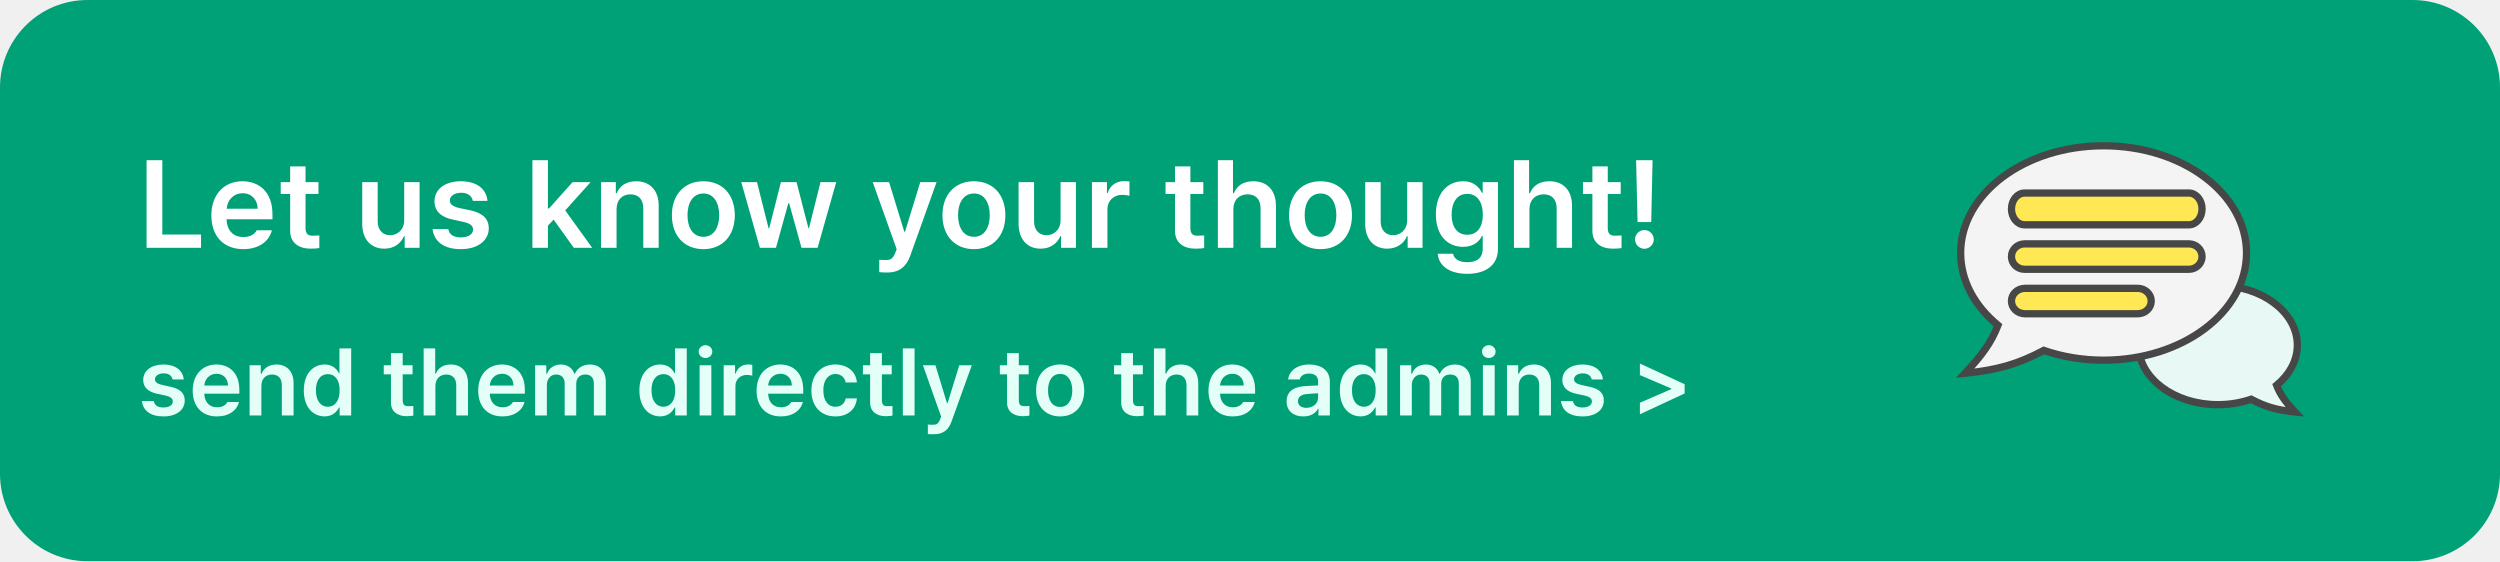
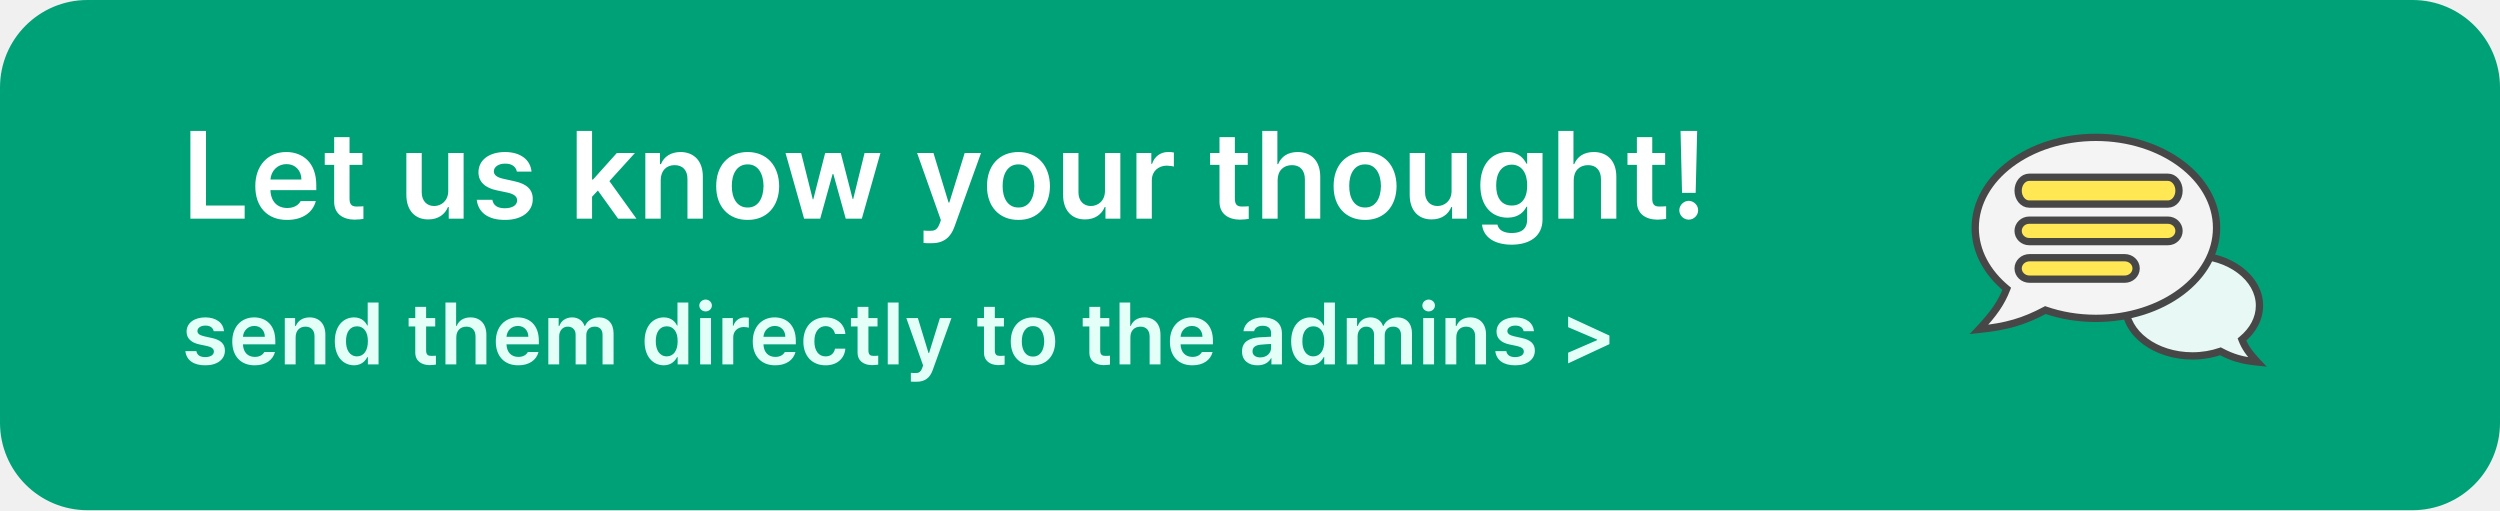
- <svg xmlns="http://www.w3.org/2000/svg" width="343" height="77" viewBox="0 0 343 77" fill="none">
-   <rect x="0.5" y="0.5" width="342" height="76" rx="11.5" fill="#00A176" stroke="#00A176" />
-   <path d="M20.112 34V21.98H22.27V32.174H27.583V34H20.112ZM33.381 34.183C30.658 34.183 28.998 32.373 28.998 29.551C28.998 26.762 30.692 24.869 33.265 24.869C35.473 24.869 37.382 26.247 37.382 29.418V30.082H31.09C31.115 31.618 32.02 32.523 33.398 32.523C34.327 32.523 34.958 32.124 35.224 31.593H37.299C36.917 33.153 35.473 34.183 33.381 34.183ZM31.107 28.638H35.356C35.34 27.409 34.526 26.513 33.298 26.513C32.02 26.513 31.173 27.484 31.107 28.638ZM43.694 24.985V26.612H41.918V31.294C41.918 32.157 42.35 32.34 42.881 32.34C43.13 32.34 43.545 32.323 43.811 32.307V34.033C43.562 34.083 43.147 34.116 42.615 34.116C41.022 34.116 39.793 33.336 39.81 31.643V26.612H38.515V24.985H39.81V22.827H41.918V24.985H43.694ZM55.456 30.215V24.985H57.565V34H55.523V32.406H55.423C55.008 33.402 54.062 34.116 52.717 34.116C50.941 34.116 49.712 32.888 49.696 30.73V24.985H51.821V30.398C51.821 31.543 52.501 32.273 53.531 32.273C54.46 32.273 55.456 31.593 55.456 30.215ZM64.873 27.559C64.741 26.878 64.176 26.446 63.28 26.446C62.367 26.446 61.703 26.895 61.719 27.509C61.703 27.974 62.084 28.322 62.998 28.538L64.525 28.854C66.235 29.235 67.048 30.016 67.065 31.311C67.048 33.004 65.571 34.183 63.213 34.183C60.922 34.183 59.561 33.153 59.345 31.427H61.503C61.636 32.19 62.234 32.572 63.213 32.572C64.226 32.572 64.907 32.157 64.907 31.493C64.907 30.979 64.492 30.646 63.595 30.447L62.151 30.132C60.474 29.8 59.611 28.92 59.611 27.625C59.611 25.965 61.038 24.869 63.246 24.869C65.405 24.869 66.733 25.915 66.882 27.559H64.873ZM73.049 34V21.98H75.174V28.605H75.324L78.561 24.985H81.035L77.548 28.87L81.251 34H78.727L75.955 30.132L75.174 30.962V34H73.049ZM84.591 28.721V34H82.466V24.985H84.492V26.513H84.608C85.023 25.5 85.936 24.869 87.281 24.869C89.157 24.869 90.385 26.098 90.369 28.256V34H88.26V28.588C88.26 27.376 87.613 26.662 86.501 26.662C85.372 26.662 84.591 27.409 84.591 28.721ZM96.499 34.183C93.876 34.183 92.182 32.323 92.182 29.534C92.182 26.729 93.876 24.869 96.499 24.869C99.138 24.869 100.815 26.729 100.815 29.534C100.815 32.323 99.138 34.183 96.499 34.183ZM96.515 32.489C97.96 32.489 98.674 31.178 98.674 29.518C98.674 27.874 97.96 26.546 96.515 26.546C95.038 26.546 94.324 27.874 94.324 29.518C94.324 31.178 95.038 32.489 96.515 32.489ZM104.256 34L101.699 24.985H103.857L105.451 31.327H105.534L107.144 24.985H109.286L110.913 31.294H110.996L112.573 24.985H114.731L112.175 34H109.967L108.273 27.891H108.157L106.464 34H104.256ZM121.728 37.387C121.313 37.387 120.898 37.37 120.633 37.337V35.644C120.898 35.66 121.247 35.677 121.529 35.677C122.044 35.677 122.476 35.627 122.841 34.664L123.023 34.183L119.736 24.985H121.978L124.069 31.792H124.169L126.261 24.985H128.502L124.883 35.096C124.368 36.54 123.422 37.387 121.728 37.387ZM133.619 34.183C130.996 34.183 129.303 32.323 129.303 29.534C129.303 26.729 130.996 24.869 133.619 24.869C136.259 24.869 137.936 26.729 137.936 29.534C137.936 32.323 136.259 34.183 133.619 34.183ZM133.636 32.489C135.08 32.489 135.794 31.178 135.794 29.518C135.794 27.874 135.08 26.546 133.636 26.546C132.158 26.546 131.444 27.874 131.444 29.518C131.444 31.178 132.158 32.489 133.636 32.489ZM145.51 30.215V24.985H147.618V34H145.576V32.406H145.477C145.062 33.402 144.115 34.116 142.771 34.116C140.994 34.116 139.766 32.888 139.749 30.73V24.985H141.874V30.398C141.874 31.543 142.555 32.273 143.584 32.273C144.514 32.273 145.51 31.593 145.51 30.215ZM149.814 34V24.985H151.872V26.48H151.972C152.287 25.45 153.167 24.852 154.196 24.852C154.429 24.852 154.761 24.869 154.96 24.902V26.861C154.778 26.795 154.329 26.729 153.981 26.729C152.802 26.729 151.939 27.542 151.939 28.688V34H149.814ZM165.095 24.985V26.612H163.319V31.294C163.319 32.157 163.75 32.34 164.282 32.34C164.531 32.34 164.946 32.323 165.211 32.307V34.033C164.962 34.083 164.547 34.116 164.016 34.116C162.422 34.116 161.194 33.336 161.21 31.643V26.612H159.915V24.985H161.21V22.827H163.319V24.985H165.095ZM169.216 28.721V34H167.091V21.98H169.166V26.513H169.283C169.698 25.5 170.561 24.869 171.956 24.869C173.831 24.869 175.06 26.081 175.06 28.256V34H172.952V28.588C172.952 27.359 172.288 26.662 171.175 26.662C170.03 26.662 169.216 27.409 169.216 28.721ZM181.173 34.183C178.55 34.183 176.857 32.323 176.857 29.534C176.857 26.729 178.55 24.869 181.173 24.869C183.813 24.869 185.49 26.729 185.49 29.534C185.49 32.323 183.813 34.183 181.173 34.183ZM181.19 32.489C182.634 32.489 183.348 31.178 183.348 29.518C183.348 27.874 182.634 26.546 181.19 26.546C179.712 26.546 178.999 27.874 178.999 29.518C178.999 31.178 179.712 32.489 181.19 32.489ZM193.064 30.215V24.985H195.172V34H193.13V32.406H193.031C192.616 33.402 191.67 34.116 190.325 34.116C188.548 34.116 187.32 32.888 187.303 30.73V24.985H189.428V30.398C189.428 31.543 190.109 32.273 191.138 32.273C192.068 32.273 193.064 31.593 193.064 30.215ZM201.302 37.569C198.912 37.569 197.401 36.507 197.252 34.813H199.36C199.509 35.594 200.257 35.976 201.336 35.976C202.597 35.976 203.427 35.428 203.427 34.1V32.373H203.328C202.996 33.037 202.282 33.867 200.721 33.867C198.646 33.867 197.003 32.356 197.003 29.418C197.003 26.446 198.646 24.869 200.738 24.869C202.332 24.869 202.996 25.815 203.328 26.463H203.427V24.985H205.519V34.149C205.519 36.457 203.743 37.569 201.302 37.569ZM201.302 32.207C202.664 32.207 203.444 31.178 203.444 29.451C203.444 27.741 202.68 26.596 201.302 26.596C199.891 26.596 199.161 27.808 199.161 29.451C199.161 31.111 199.908 32.207 201.302 32.207ZM209.84 28.721V34H207.715V21.98H209.79V26.513H209.906C210.321 25.5 211.184 24.869 212.579 24.869C214.455 24.869 215.683 26.081 215.683 28.256V34H213.575V28.588C213.575 27.359 212.911 26.662 211.799 26.662C210.653 26.662 209.84 27.409 209.84 28.721ZM222.361 24.985V26.612H220.585V31.294C220.585 32.157 221.016 32.34 221.548 32.34C221.797 32.34 222.212 32.323 222.477 32.307V34.033C222.228 34.083 221.813 34.116 221.282 34.116C219.688 34.116 218.46 33.336 218.476 31.643V26.612H217.181V24.985H218.476V22.827H220.585V24.985H222.361ZM226.731 21.98L226.549 30.464H224.673L224.474 21.98H226.731ZM225.619 34.133C224.905 34.133 224.324 33.552 224.324 32.838C224.324 32.141 224.905 31.56 225.619 31.56C226.3 31.56 226.897 32.141 226.897 32.838C226.897 33.552 226.3 34.133 225.619 34.133Z" fill="white" />
-   <path d="M23.68 52.06C23.576 51.553 23.147 51.215 22.458 51.228C21.769 51.215 21.262 51.566 21.262 52.034C21.262 52.398 21.548 52.658 22.25 52.814L23.42 53.074C24.72 53.347 25.357 53.958 25.344 54.946C25.357 56.233 24.213 57.143 22.432 57.13C20.664 57.143 19.624 56.35 19.468 55.024H21.106C21.21 55.622 21.665 55.908 22.406 55.908C23.199 55.908 23.706 55.596 23.706 55.076C23.706 54.686 23.394 54.426 22.718 54.27L21.6 54.036C20.313 53.776 19.65 53.113 19.65 52.138C19.65 50.851 20.755 50.019 22.432 50.006C24.083 50.019 25.097 50.825 25.214 52.06H23.68ZM29.769 57.13C27.702 57.143 26.428 55.752 26.441 53.594C26.428 51.462 27.728 50.019 29.691 50.006C31.381 50.019 32.837 51.072 32.837 53.49V54.01H28.027C28.066 55.193 28.742 55.882 29.795 55.882C30.51 55.882 30.978 55.57 31.199 55.154H32.785C32.486 56.35 31.381 57.143 29.769 57.13ZM28.027 52.892H31.277C31.277 51.969 30.653 51.28 29.717 51.28C28.742 51.28 28.092 52.008 28.027 52.892ZM35.858 52.97V57H34.246V50.11H35.78V51.28H35.884C36.196 50.5 36.898 50.019 37.938 50.006C39.355 50.019 40.291 50.955 40.278 52.606V57H38.666V52.866C38.679 51.93 38.172 51.384 37.314 51.384C36.469 51.384 35.858 51.956 35.858 52.97ZM44.542 57.13C42.904 57.117 41.682 55.83 41.682 53.568C41.682 51.267 42.943 50.019 44.542 50.006C45.751 50.019 46.258 50.747 46.518 51.228H46.57V47.796H48.182V57H46.596V55.908H46.518C46.245 56.415 45.712 57.117 44.542 57.13ZM43.346 53.542C43.333 54.855 43.905 55.791 44.984 55.804C46.011 55.791 46.609 54.894 46.596 53.542C46.609 52.216 46.024 51.345 44.984 51.332C43.892 51.345 43.333 52.268 43.346 53.542ZM56.603 50.11V51.358H55.251V54.92C55.251 55.596 55.576 55.726 55.979 55.726C56.174 55.739 56.486 55.713 56.707 55.7V57.026C56.499 57.065 56.187 57.091 55.771 57.104C54.562 57.091 53.626 56.493 53.639 55.206V51.358H52.651V50.11H53.639V48.446H55.251V50.11H56.603ZM59.737 52.97V57H58.125V47.796H59.711V51.28H59.789C60.114 50.5 60.777 50.019 61.843 50.006C63.273 50.019 64.209 50.942 64.209 52.606V57H62.597V52.866C62.597 51.93 62.09 51.384 61.245 51.384C60.361 51.384 59.737 51.956 59.737 52.97ZM68.94 57.13C66.873 57.143 65.599 55.752 65.612 53.594C65.599 51.462 66.899 50.019 68.862 50.006C70.552 50.019 72.008 51.072 72.008 53.49V54.01H67.198C67.237 55.193 67.913 55.882 68.966 55.882C69.681 55.882 70.149 55.57 70.37 55.154H71.956C71.657 56.35 70.552 57.143 68.94 57.13ZM67.198 52.892H70.448C70.448 51.969 69.824 51.28 68.888 51.28C67.913 51.28 67.263 52.008 67.198 52.892ZM73.417 57V50.11H74.951V51.28H75.055C75.328 50.487 76.03 50.019 76.953 50.006C77.876 50.019 78.539 50.5 78.799 51.28H78.877C79.189 50.513 79.943 50.019 80.957 50.006C82.218 50.019 83.102 50.838 83.115 52.372V57H81.477V52.632C81.49 51.761 80.97 51.371 80.307 51.384C79.514 51.371 79.046 51.917 79.059 52.684V57H77.473V52.554C77.473 51.839 76.992 51.371 76.303 51.384C75.601 51.371 75.029 51.956 75.029 52.814V57H73.417ZM90.584 57.13C88.946 57.117 87.724 55.83 87.724 53.568C87.724 51.267 88.985 50.019 90.584 50.006C91.793 50.019 92.3 50.747 92.56 51.228H92.612V47.796H94.224V57H92.638V55.908H92.56C92.287 56.415 91.754 57.117 90.584 57.13ZM89.388 53.542C89.375 54.855 89.947 55.791 91.026 55.804C92.053 55.791 92.651 54.894 92.638 53.542C92.651 52.216 92.066 51.345 91.026 51.332C89.934 51.345 89.375 52.268 89.388 53.542ZM95.985 57V50.11H97.597V57H95.985ZM95.855 48.238C95.855 47.757 96.284 47.367 96.791 47.354C97.311 47.367 97.727 47.757 97.727 48.238C97.727 48.732 97.311 49.122 96.791 49.122C96.284 49.122 95.855 48.732 95.855 48.238ZM99.289 57V50.11H100.849V51.254H100.927C101.174 50.461 101.837 50.006 102.617 50.006C102.812 50.006 103.072 50.019 103.215 50.058V51.54C103.072 51.488 102.734 51.449 102.461 51.436C101.564 51.449 100.901 52.06 100.901 52.944V57H99.289ZM107.133 57.13C105.066 57.143 103.792 55.752 103.805 53.594C103.792 51.462 105.092 50.019 107.055 50.006C108.745 50.019 110.201 51.072 110.201 53.49V54.01H105.391C105.43 55.193 106.106 55.882 107.159 55.882C107.874 55.882 108.342 55.57 108.563 55.154H110.149C109.85 56.35 108.745 57.143 107.133 57.13ZM105.391 52.892H108.641C108.641 51.969 108.017 51.28 107.081 51.28C106.106 51.28 105.456 52.008 105.391 52.892ZM114.626 57.13C112.559 57.143 111.311 55.661 111.324 53.594C111.311 51.475 112.598 50.019 114.6 50.006C116.29 50.019 117.46 50.994 117.564 52.476H116.03C115.9 51.826 115.419 51.319 114.626 51.306C113.625 51.319 112.949 52.164 112.962 53.542C112.949 54.972 113.612 55.817 114.626 55.804C115.341 55.817 115.874 55.401 116.03 54.66H117.564C117.447 56.103 116.342 57.143 114.626 57.13ZM122.345 50.11V51.358H120.993V54.92C120.993 55.596 121.318 55.726 121.721 55.726C121.916 55.739 122.228 55.713 122.449 55.7V57.026C122.241 57.065 121.929 57.091 121.513 57.104C120.304 57.091 119.368 56.493 119.381 55.206V51.358H118.393V50.11H119.381V48.446H120.993V50.11H122.345ZM125.479 47.796V57H123.867V47.796H125.479ZM128.133 59.574C127.821 59.587 127.509 59.574 127.301 59.548V58.248C127.496 58.274 127.782 58.274 127.977 58.274C128.38 58.274 128.718 58.248 128.991 57.52L129.121 57.156L126.625 50.11H128.341L129.927 55.31H130.005L131.617 50.11H133.333L130.551 57.832C130.161 58.937 129.433 59.587 128.133 59.574ZM141.133 50.11V51.358H139.781V54.92C139.781 55.596 140.106 55.726 140.509 55.726C140.704 55.739 141.016 55.713 141.237 55.7V57.026C141.029 57.065 140.717 57.091 140.301 57.104C139.092 57.091 138.156 56.493 138.169 55.206V51.358H137.181V50.11H138.169V48.446H139.781V50.11H141.133ZM145.456 57.13C143.428 57.143 142.141 55.713 142.154 53.594C142.141 51.436 143.428 50.019 145.456 50.006C147.458 50.019 148.745 51.436 148.758 53.594C148.745 55.713 147.458 57.143 145.456 57.13ZM143.792 53.568C143.779 54.842 144.338 55.843 145.456 55.83C146.561 55.843 147.107 54.842 147.12 53.568C147.107 52.307 146.561 51.293 145.456 51.306C144.338 51.293 143.779 52.307 143.792 53.568ZM156.796 50.11V51.358H155.444V54.92C155.444 55.596 155.769 55.726 156.172 55.726C156.367 55.739 156.679 55.713 156.9 55.7V57.026C156.692 57.065 156.38 57.091 155.964 57.104C154.755 57.091 153.819 56.493 153.832 55.206V51.358H152.844V50.11H153.832V48.446H155.444V50.11H156.796ZM159.93 52.97V57H158.318V47.796H159.904V51.28H159.982C160.307 50.5 160.97 50.019 162.036 50.006C163.466 50.019 164.402 50.942 164.402 52.606V57H162.79V52.866C162.79 51.93 162.283 51.384 161.438 51.384C160.554 51.384 159.93 51.956 159.93 52.97ZM169.132 57.13C167.065 57.143 165.791 55.752 165.804 53.594C165.791 51.462 167.091 50.019 169.054 50.006C170.744 50.019 172.2 51.072 172.2 53.49V54.01H167.39C167.429 55.193 168.105 55.882 169.158 55.882C169.873 55.882 170.341 55.57 170.562 55.154H172.148C171.849 56.35 170.744 57.143 169.132 57.13ZM167.39 52.892H170.64C170.64 51.969 170.016 51.28 169.08 51.28C168.105 51.28 167.455 52.008 167.39 52.892ZM176.525 55.076C176.512 53.503 177.799 53.061 179.073 52.97C179.567 52.931 180.555 52.892 180.841 52.879V52.32C180.841 51.644 180.399 51.254 179.593 51.254C178.878 51.254 178.436 51.579 178.319 52.06H176.733C176.863 50.903 177.916 50.019 179.645 50.006C180.945 50.019 182.453 50.552 182.453 52.398V57H180.893V56.064H180.841C180.555 56.623 179.905 57.143 178.813 57.13C177.513 57.143 176.512 56.415 176.525 55.076ZM178.085 55.05C178.072 55.635 178.566 55.947 179.229 55.96C180.23 55.947 180.854 55.297 180.841 54.53V53.958C180.529 53.971 179.658 54.023 179.333 54.062C178.566 54.114 178.072 54.439 178.085 55.05ZM186.688 57.13C185.05 57.117 183.828 55.83 183.828 53.568C183.828 51.267 185.089 50.019 186.688 50.006C187.897 50.019 188.404 50.747 188.664 51.228H188.716V47.796H190.328V57H188.742V55.908H188.664C188.391 56.415 187.858 57.117 186.688 57.13ZM185.492 53.542C185.479 54.855 186.051 55.791 187.13 55.804C188.157 55.791 188.755 54.894 188.742 53.542C188.755 52.216 188.17 51.345 187.13 51.332C186.038 51.345 185.479 52.268 185.492 53.542ZM192.09 57V50.11H193.624V51.28H193.728C194.001 50.487 194.703 50.019 195.626 50.006C196.549 50.019 197.212 50.5 197.472 51.28H197.55C197.862 50.513 198.616 50.019 199.63 50.006C200.891 50.019 201.775 50.838 201.788 52.372V57H200.15V52.632C200.163 51.761 199.643 51.371 198.98 51.384C198.187 51.371 197.719 51.917 197.732 52.684V57H196.146V52.554C196.146 51.839 195.665 51.371 194.976 51.384C194.274 51.371 193.702 51.956 193.702 52.814V57H192.09ZM203.455 57V50.11H205.067V57H203.455ZM203.325 48.238C203.325 47.757 203.754 47.367 204.261 47.354C204.781 47.367 205.197 47.757 205.197 48.238C205.197 48.732 204.781 49.122 204.261 49.122C203.754 49.122 203.325 48.732 203.325 48.238ZM208.371 52.97V57H206.759V50.11H208.293V51.28H208.397C208.709 50.5 209.411 50.019 210.451 50.006C211.868 50.019 212.804 50.955 212.791 52.606V57H211.179V52.866C211.192 51.93 210.685 51.384 209.827 51.384C208.982 51.384 208.371 51.956 208.371 52.97ZM218.381 52.06C218.277 51.553 217.848 51.215 217.159 51.228C216.47 51.215 215.963 51.566 215.963 52.034C215.963 52.398 216.249 52.658 216.951 52.814L218.121 53.074C219.421 53.347 220.058 53.958 220.045 54.946C220.058 56.233 218.914 57.143 217.133 57.13C215.365 57.143 214.325 56.35 214.169 55.024H215.807C215.911 55.622 216.366 55.908 217.107 55.908C217.9 55.908 218.407 55.596 218.407 55.076C218.407 54.686 218.095 54.426 217.419 54.27L216.301 54.036C215.014 53.776 214.351 53.113 214.351 52.138C214.351 50.851 215.456 50.019 217.133 50.006C218.784 50.019 219.798 50.825 219.915 52.06H218.381ZM231.13 53.984L224.994 56.844V55.258L229.31 53.386V53.308L224.994 51.462V49.876L231.13 52.71V53.984Z" fill="#E3FFF8" />
-   <path fill-rule="evenodd" clip-rule="evenodd" d="M304.301 55.519C298.284 55.519 293.406 51.86 293.406 47.347C293.406 42.834 298.284 39.176 304.301 39.176C310.318 39.176 315.196 42.834 315.196 47.347C315.196 49.469 314.119 51.401 312.351 52.854C312.842 54.128 313.541 55.118 314.856 56.514C312.362 56.26 310.823 55.815 308.859 54.771C307.473 55.251 305.928 55.519 304.301 55.519Z" fill="#E8F8F4" />
-   <path d="M312.351 52.854L311.885 53.033L311.755 52.697L312.034 52.467L312.351 52.854ZM314.856 56.514L315.22 56.172L316.139 57.148L314.805 57.012L314.856 56.514ZM308.859 54.771L308.696 54.299L308.902 54.228L309.094 54.33L308.859 54.771ZM293.906 47.347C293.906 49.411 295.02 51.318 296.897 52.725C298.774 54.133 301.39 55.019 304.301 55.019V56.019C301.194 56.019 298.363 55.075 296.297 53.526C294.23 51.976 292.906 49.797 292.906 47.347H293.906ZM304.301 39.676C301.39 39.676 298.774 40.561 296.897 41.969C295.02 43.377 293.906 45.283 293.906 47.347H292.906C292.906 44.898 294.23 42.719 296.297 41.169C298.363 39.62 301.194 38.676 304.301 38.676V39.676ZM314.696 47.347C314.696 45.283 313.582 43.377 311.705 41.969C309.828 40.561 307.212 39.676 304.301 39.676V38.676C307.407 38.676 310.239 39.62 312.305 41.169C314.371 42.719 315.696 44.898 315.696 47.347H314.696ZM312.034 52.467C313.712 51.088 314.696 49.288 314.696 47.347H315.696C315.696 49.649 314.525 51.714 312.669 53.24L312.034 52.467ZM314.492 56.857C313.155 55.436 312.408 54.392 311.885 53.033L312.818 52.674C313.276 53.864 313.928 54.799 315.22 56.172L314.492 56.857ZM309.094 54.33C310.993 55.34 312.468 55.769 314.907 56.017L314.805 57.012C312.255 56.752 310.652 56.291 308.625 55.213L309.094 54.33ZM304.301 55.019C305.874 55.019 307.363 54.76 308.696 54.299L309.023 55.244C307.582 55.742 305.983 56.019 304.301 56.019V55.019Z" fill="#474747" />
-   <path fill-rule="evenodd" clip-rule="evenodd" d="M288.612 49.417C299.443 49.417 308.223 42.832 308.223 34.709C308.223 26.585 299.443 20 288.612 20C277.78 20 269 26.585 269 34.709C269 38.527 270.94 42.006 274.122 44.621C273.239 46.914 271.979 48.696 269.613 51.21C274.103 50.753 276.873 49.952 280.407 48.072C282.903 48.936 285.683 49.417 288.612 49.417Z" fill="#F4F4F4" />
-   <path d="M274.122 44.621L274.588 44.8L274.718 44.464L274.439 44.234L274.122 44.621ZM269.613 51.21L269.249 50.867L268.33 51.843L269.664 51.708L269.613 51.21ZM280.407 48.072L280.571 47.6L280.365 47.529L280.173 47.631L280.407 48.072ZM307.723 34.709C307.723 38.578 305.634 42.119 302.179 44.709C298.725 47.3 293.93 48.917 288.612 48.917V49.917C294.125 49.917 299.136 48.242 302.779 45.509C306.423 42.777 308.723 38.963 308.723 34.709H307.723ZM288.612 20.5C293.93 20.5 298.725 22.117 302.179 24.708C305.634 27.299 307.723 30.84 307.723 34.709H308.723C308.723 30.454 306.423 26.641 302.779 23.908C299.136 21.175 294.125 19.5 288.612 19.5V20.5ZM269.5 34.709C269.5 30.84 271.59 27.299 275.044 24.708C278.499 22.117 283.294 20.5 288.612 20.5V19.5C283.098 19.5 278.088 21.175 274.444 23.908C270.8 26.641 268.5 30.454 268.5 34.709H269.5ZM274.439 44.234C271.347 41.693 269.5 38.347 269.5 34.709H268.5C268.5 38.708 270.533 42.319 273.804 45.007L274.439 44.234ZM269.977 51.553C272.366 49.015 273.673 47.178 274.588 44.8L273.655 44.441C272.804 46.651 271.593 48.378 269.249 50.867L269.977 51.553ZM280.173 47.631C276.703 49.476 273.997 50.261 269.562 50.713L269.664 51.708C274.209 51.245 277.043 50.427 280.642 48.514L280.173 47.631ZM288.612 48.917C285.737 48.917 283.013 48.445 280.571 47.6L280.244 48.545C282.794 49.427 285.628 49.917 288.612 49.917V48.917Z" fill="#474747" />
-   <path fill-rule="evenodd" clip-rule="evenodd" d="M275.973 28.664C275.973 27.461 276.78 26.485 277.776 26.485H300.318C301.314 26.485 302.122 27.461 302.122 28.664C302.122 29.868 301.314 30.843 300.318 30.843H277.776C276.78 30.843 275.973 29.868 275.973 28.664Z" fill="#FFE853" stroke="#474747" stroke-linecap="round" />
-   <path fill-rule="evenodd" clip-rule="evenodd" d="M275.973 35.202C275.973 34.239 276.78 33.459 277.776 33.459H300.318C301.314 33.459 302.122 34.239 302.122 35.202C302.122 36.165 301.314 36.946 300.318 36.946H277.776C276.78 36.946 275.973 36.165 275.973 35.202Z" fill="#FFE853" stroke="#474747" stroke-linecap="round" />
-   <path fill-rule="evenodd" clip-rule="evenodd" d="M275.973 41.304C275.973 40.341 276.803 39.56 277.828 39.56H293.293C294.318 39.56 295.149 40.341 295.149 41.304C295.149 42.267 294.318 43.047 293.293 43.047H277.828C276.803 43.047 275.973 42.267 275.973 41.304Z" fill="#FFE853" stroke="#474747" stroke-linecap="round" />
+ <svg xmlns="http://www.w3.org/2000/svg" width="343" height="70" viewBox="0 0 343 70" fill="none">
+   <rect x="0.5" y="0.5" width="342" height="69" rx="11.5" fill="#00A176" stroke="#00A176" />
+   <path d="M26.122 30V17.964H28.264V28.198H33.568V30H26.122ZM39.382 30.17C36.679 30.187 35.013 28.368 35.03 25.546C35.013 22.758 36.713 20.871 39.28 20.854C41.49 20.871 43.394 22.248 43.394 25.41V26.09H37.104C37.155 27.637 38.039 28.538 39.416 28.538C40.351 28.538 40.963 28.13 41.252 27.586H43.326C42.935 29.15 41.49 30.187 39.382 30.17ZM37.104 24.628H41.354C41.354 23.421 40.538 22.52 39.314 22.52C38.039 22.52 37.189 23.472 37.104 24.628ZM49.724 20.99V22.622H47.956V27.28C47.956 28.164 48.381 28.334 48.908 28.334C49.163 28.351 49.571 28.317 49.86 28.3V30.034C49.588 30.085 49.18 30.119 48.636 30.136C47.055 30.119 45.831 29.337 45.848 27.654V22.622H44.556V20.99H45.848V18.814H47.956V20.99H49.724ZM61.499 26.192V20.99H63.607V30H61.567V28.402H61.465C61.057 29.405 60.122 30.119 58.745 30.102C56.977 30.119 55.753 28.895 55.753 26.736V20.99H57.861V26.396C57.861 27.552 58.558 28.266 59.561 28.266C60.513 28.266 61.499 27.586 61.499 26.192ZM70.917 23.54C70.781 22.877 70.22 22.435 69.319 22.452C68.418 22.435 67.755 22.894 67.755 23.506C67.755 23.982 68.129 24.322 69.047 24.526L70.577 24.866C72.277 25.223 73.11 26.022 73.093 27.314C73.11 28.997 71.614 30.187 69.285 30.17C66.973 30.187 65.613 29.15 65.409 27.416H67.551C67.687 28.198 68.282 28.572 69.251 28.572C70.288 28.572 70.951 28.164 70.951 27.484C70.951 26.974 70.543 26.634 69.659 26.43L68.197 26.124C66.514 25.784 65.647 24.917 65.647 23.642C65.647 21.959 67.092 20.871 69.285 20.854C71.444 20.871 72.77 21.925 72.923 23.54H70.917ZM79.123 30V17.964H81.231V24.628H81.367L84.631 20.99H87.113L83.611 24.849L87.317 30H84.801L82.03 26.141L81.231 26.991V30H79.123ZM90.648 24.73V30H88.54V20.99H90.546V22.52H90.682C91.09 21.5 92.008 20.871 93.368 20.854C95.221 20.871 96.445 22.095 96.428 24.254V30H94.32V24.594C94.337 23.37 93.674 22.656 92.552 22.656C91.447 22.656 90.648 23.404 90.648 24.73ZM102.582 30.17C99.93 30.187 98.247 28.317 98.264 25.546C98.247 22.724 99.93 20.871 102.582 20.854C105.2 20.871 106.883 22.724 106.9 25.546C106.883 28.317 105.2 30.187 102.582 30.17ZM100.406 25.512C100.389 27.178 101.12 28.487 102.582 28.47C104.027 28.487 104.741 27.178 104.758 25.512C104.741 23.863 104.027 22.537 102.582 22.554C101.12 22.537 100.389 23.863 100.406 25.512ZM110.323 30L107.773 20.99H109.915L111.513 27.348H111.581L113.213 20.99H115.355L116.987 27.314H117.055L118.619 20.99H120.795L118.245 30H116.035L114.335 23.88H114.233L112.533 30H110.323ZM127.798 33.366C127.39 33.383 126.982 33.366 126.71 33.332V31.632C126.965 31.666 127.339 31.666 127.594 31.666C128.121 31.666 128.563 31.632 128.92 30.68L129.09 30.204L125.826 20.99H128.07L130.144 27.79H130.246L132.354 20.99H134.598L130.96 31.088C130.45 32.533 129.498 33.383 127.798 33.366ZM139.736 30.17C137.084 30.187 135.401 28.317 135.418 25.546C135.401 22.724 137.084 20.871 139.736 20.854C142.354 20.871 144.037 22.724 144.054 25.546C144.037 28.317 142.354 30.187 139.736 30.17ZM137.56 25.512C137.543 27.178 138.274 28.487 139.736 28.47C141.181 28.487 141.895 27.178 141.912 25.512C141.895 23.863 141.181 22.537 139.736 22.554C138.274 22.537 137.543 23.863 137.56 25.512ZM151.602 26.192V20.99H153.71V30H151.67V28.402H151.568C151.16 29.405 150.225 30.119 148.848 30.102C147.08 30.119 145.856 28.895 145.856 26.736V20.99H147.964V26.396C147.964 27.552 148.661 28.266 149.664 28.266C150.616 28.266 151.602 27.586 151.602 26.192ZM155.921 30V20.99H157.961V22.486H158.063C158.386 21.449 159.253 20.854 160.273 20.854C160.528 20.854 160.868 20.871 161.055 20.922V22.86C160.868 22.792 160.426 22.741 160.069 22.724C158.896 22.741 158.029 23.54 158.029 24.696V30H155.921ZM171.191 20.99V22.622H169.423V27.28C169.423 28.164 169.848 28.334 170.375 28.334C170.63 28.351 171.038 28.317 171.327 28.3V30.034C171.055 30.085 170.647 30.119 170.103 30.136C168.522 30.119 167.298 29.337 167.315 27.654V22.622H166.023V20.99H167.315V18.814H169.423V20.99H171.191ZM175.29 24.73V30H173.182V17.964H175.256V22.52H175.358C175.783 21.5 176.65 20.871 178.044 20.854C179.914 20.871 181.138 22.078 181.138 24.254V30H179.03V24.594C179.03 23.37 178.367 22.656 177.262 22.656C176.106 22.656 175.29 23.404 175.29 24.73ZM187.29 30.17C184.638 30.187 182.955 28.317 182.972 25.546C182.955 22.724 184.638 20.871 187.29 20.854C189.908 20.871 191.591 22.724 191.608 25.546C191.591 28.317 189.908 30.187 187.29 30.17ZM185.114 25.512C185.097 27.178 185.828 28.487 187.29 28.47C188.735 28.487 189.449 27.178 189.466 25.512C189.449 23.863 188.735 22.537 187.29 22.554C185.828 22.537 185.097 23.863 185.114 25.512ZM199.156 26.192V20.99H201.264V30H199.224V28.402H199.122C198.714 29.405 197.779 30.119 196.402 30.102C194.634 30.119 193.41 28.895 193.41 26.736V20.99H195.518V26.396C195.518 27.552 196.215 28.266 197.218 28.266C198.17 28.266 199.156 27.586 199.156 26.192ZM207.385 33.57C205.005 33.57 203.492 32.499 203.339 30.816H205.447C205.617 31.598 206.348 31.972 207.419 31.972C208.711 31.972 209.527 31.428 209.527 30.102V28.368H209.425C209.102 29.031 208.371 29.864 206.841 29.864C204.733 29.864 203.101 28.351 203.101 25.41C203.101 22.452 204.75 20.871 206.841 20.854C208.422 20.871 209.102 21.823 209.425 22.452H209.527V20.99H211.635V30.136C211.618 32.448 209.833 33.57 207.385 33.57ZM205.277 25.444C205.26 27.11 206.008 28.215 207.419 28.198C208.762 28.215 209.544 27.178 209.527 25.444C209.544 23.744 208.779 22.605 207.419 22.588C205.991 22.605 205.26 23.812 205.277 25.444ZM215.913 24.73V30H213.805V17.964H215.879V22.52H215.981C216.406 21.5 217.273 20.871 218.667 20.854C220.537 20.871 221.761 22.078 221.761 24.254V30H219.653V24.594C219.653 23.37 218.99 22.656 217.885 22.656C216.729 22.656 215.913 23.404 215.913 24.73ZM228.457 20.99V22.622H226.689V27.28C226.689 28.164 227.114 28.334 227.641 28.334C227.896 28.351 228.304 28.317 228.593 28.3V30.034C228.321 30.085 227.913 30.119 227.369 30.136C225.788 30.119 224.564 29.337 224.581 27.654V22.622H223.289V20.99H224.581V18.814H226.689V20.99H228.457ZM232.849 17.964L232.645 26.464H230.775L230.571 17.964H232.849ZM230.401 28.844C230.401 28.147 230.996 27.569 231.693 27.552C232.39 27.569 232.985 28.147 232.985 28.844C232.985 29.558 232.39 30.136 231.693 30.136C230.996 30.136 230.401 29.558 230.401 28.844Z" fill="white" />
+   <path d="M29.32 45.44C29.224 44.972 28.828 44.66 28.192 44.672C27.556 44.66 27.088 44.984 27.088 45.416C27.088 45.752 27.352 45.992 28 46.136L29.08 46.376C30.28 46.628 30.868 47.192 30.856 48.104C30.868 49.292 29.812 50.132 28.168 50.12C26.536 50.132 25.576 49.4 25.432 48.176H26.944C27.04 48.728 27.46 48.992 28.144 48.992C28.876 48.992 29.344 48.704 29.344 48.224C29.344 47.864 29.056 47.624 28.432 47.48L27.4 47.264C26.212 47.024 25.6 46.412 25.6 45.512C25.6 44.324 26.62 43.556 28.168 43.544C29.692 43.556 30.628 44.3 30.736 45.44H29.32ZM34.941 50.12C33.033 50.132 31.857 48.848 31.869 46.856C31.857 44.888 33.057 43.556 34.869 43.544C36.429 43.556 37.773 44.528 37.773 46.76V47.24H33.333C33.369 48.332 33.993 48.968 34.965 48.968C35.625 48.968 36.057 48.68 36.261 48.296H37.725C37.449 49.4 36.429 50.132 34.941 50.12ZM33.333 46.208H36.333C36.333 45.356 35.757 44.72 34.893 44.72C33.993 44.72 33.393 45.392 33.333 46.208ZM40.561 46.28V50H39.073V43.64H40.489V44.72H40.585C40.873 44 41.521 43.556 42.481 43.544C43.789 43.556 44.653 44.42 44.641 45.944V50H43.153V46.184C43.165 45.32 42.697 44.816 41.905 44.816C41.125 44.816 40.561 45.344 40.561 46.28ZM48.577 50.12C47.065 50.108 45.937 48.92 45.937 46.832C45.937 44.708 47.101 43.556 48.577 43.544C49.693 43.556 50.161 44.228 50.401 44.672H50.449V41.504H51.937V50H50.473V48.992H50.401C50.149 49.46 49.657 50.108 48.577 50.12ZM47.473 46.808C47.461 48.02 47.989 48.884 48.985 48.896C49.933 48.884 50.485 48.056 50.473 46.808C50.485 45.584 49.945 44.78 48.985 44.768C47.977 44.78 47.461 45.632 47.473 46.808ZM59.711 43.64V44.792H58.463V48.08C58.463 48.704 58.763 48.824 59.135 48.824C59.315 48.836 59.603 48.812 59.807 48.8V50.024C59.615 50.06 59.327 50.084 58.943 50.096C57.827 50.084 56.963 49.532 56.975 48.344V44.792H56.063V43.64H56.975V42.104H58.463V43.64H59.711ZM62.604 46.28V50H61.116V41.504H62.58V44.72H62.652C62.952 44 63.564 43.556 64.548 43.544C65.868 43.556 66.732 44.408 66.732 45.944V50H65.244V46.184C65.244 45.32 64.776 44.816 63.996 44.816C63.18 44.816 62.604 45.344 62.604 46.28ZM71.099 50.12C69.191 50.132 68.014 48.848 68.026 46.856C68.014 44.888 69.215 43.556 71.026 43.544C72.587 43.556 73.93 44.528 73.93 46.76V47.24H69.49C69.526 48.332 70.15 48.968 71.123 48.968C71.782 48.968 72.215 48.68 72.418 48.296H73.882C73.606 49.4 72.587 50.132 71.099 50.12ZM69.49 46.208H72.49C72.49 45.356 71.915 44.72 71.05 44.72C70.15 44.72 69.55 45.392 69.49 46.208ZM75.231 50V43.64H76.647V44.72H76.743C76.995 43.988 77.643 43.556 78.495 43.544C79.347 43.556 79.959 44 80.199 44.72H80.271C80.559 44.012 81.255 43.556 82.191 43.544C83.355 43.556 84.171 44.312 84.183 45.728V50H82.671V45.968C82.683 45.164 82.203 44.804 81.591 44.816C80.859 44.804 80.427 45.308 80.439 46.016V50H78.975V45.896C78.975 45.236 78.531 44.804 77.895 44.816C77.247 44.804 76.719 45.344 76.719 46.136V50H75.231ZM91.077 50.12C89.565 50.108 88.437 48.92 88.437 46.832C88.437 44.708 89.601 43.556 91.077 43.544C92.193 43.556 92.661 44.228 92.901 44.672H92.949V41.504H94.437V50H92.973V48.992H92.901C92.649 49.46 92.157 50.108 91.077 50.12ZM89.973 46.808C89.961 48.02 90.489 48.884 91.485 48.896C92.433 48.884 92.985 48.056 92.973 46.808C92.985 45.584 92.445 44.78 91.485 44.768C90.477 44.78 89.961 45.632 89.973 46.808ZM96.063 50V43.64H97.551V50H96.063ZM95.943 41.912C95.943 41.468 96.339 41.108 96.807 41.096C97.287 41.108 97.671 41.468 97.671 41.912C97.671 42.368 97.287 42.728 96.807 42.728C96.339 42.728 95.943 42.368 95.943 41.912ZM99.113 50V43.64H100.553V44.696H100.625C100.853 43.964 101.465 43.544 102.185 43.544C102.365 43.544 102.605 43.556 102.737 43.592V44.96C102.605 44.912 102.293 44.876 102.041 44.864C101.213 44.876 100.601 45.44 100.601 46.256V50H99.113ZM106.354 50.12C104.446 50.132 103.27 48.848 103.282 46.856C103.27 44.888 104.47 43.556 106.282 43.544C107.842 43.556 109.186 44.528 109.186 46.76V47.24H104.746C104.782 48.332 105.406 48.968 106.378 48.968C107.038 48.968 107.47 48.68 107.674 48.296H109.138C108.862 49.4 107.842 50.132 106.354 50.12ZM104.746 46.208H107.746C107.746 45.356 107.17 44.72 106.306 44.72C105.406 44.72 104.806 45.392 104.746 46.208ZM113.27 50.12C111.362 50.132 110.21 48.764 110.222 46.856C110.21 44.9 111.398 43.556 113.246 43.544C114.806 43.556 115.886 44.456 115.982 45.824H114.566C114.446 45.224 114.002 44.756 113.27 44.744C112.346 44.756 111.722 45.536 111.734 46.808C111.722 48.128 112.334 48.908 113.27 48.896C113.93 48.908 114.422 48.524 114.566 47.84H115.982C115.874 49.172 114.854 50.132 113.27 50.12ZM120.395 43.64V44.792H119.147V48.08C119.147 48.704 119.447 48.824 119.819 48.824C119.999 48.836 120.287 48.812 120.491 48.8V50.024C120.299 50.06 120.011 50.084 119.627 50.096C118.511 50.084 117.647 49.532 117.659 48.344V44.792H116.747V43.64H117.659V42.104H119.147V43.64H120.395ZM123.288 41.504V50H121.8V41.504H123.288ZM125.738 52.376C125.45 52.388 125.162 52.376 124.97 52.352V51.152C125.15 51.176 125.414 51.176 125.594 51.176C125.966 51.176 126.278 51.152 126.53 50.48L126.65 50.144L124.346 43.64H125.93L127.394 48.44H127.466L128.954 43.64H130.538L127.97 50.768C127.61 51.788 126.938 52.388 125.738 52.376ZM137.738 43.64V44.792H136.49V48.08C136.49 48.704 136.79 48.824 137.162 48.824C137.342 48.836 137.63 48.812 137.834 48.8V50.024C137.642 50.06 137.354 50.084 136.97 50.096C135.854 50.084 134.99 49.532 135.002 48.344V44.792H134.09V43.64H135.002V42.104H136.49V43.64H137.738ZM141.728 50.12C139.856 50.132 138.668 48.812 138.68 46.856C138.668 44.864 139.856 43.556 141.728 43.544C143.576 43.556 144.764 44.864 144.776 46.856C144.764 48.812 143.576 50.132 141.728 50.12ZM140.192 46.832C140.18 48.008 140.696 48.932 141.728 48.92C142.748 48.932 143.252 48.008 143.264 46.832C143.252 45.668 142.748 44.732 141.728 44.744C140.696 44.732 140.18 45.668 140.192 46.832ZM152.196 43.64V44.792H150.948V48.08C150.948 48.704 151.248 48.824 151.62 48.824C151.8 48.836 152.088 48.812 152.292 48.8V50.024C152.1 50.06 151.812 50.084 151.428 50.096C150.312 50.084 149.448 49.532 149.46 48.344V44.792H148.548V43.64H149.46V42.104H150.948V43.64H152.196ZM155.089 46.28V50H153.601V41.504H155.065V44.72H155.137C155.437 44 156.049 43.556 157.033 43.544C158.353 43.556 159.217 44.408 159.217 45.944V50H157.729V46.184C157.729 45.32 157.261 44.816 156.481 44.816C155.665 44.816 155.089 45.344 155.089 46.28ZM163.584 50.12C161.676 50.132 160.5 48.848 160.512 46.856C160.5 44.888 161.7 43.556 163.512 43.544C165.072 43.556 166.416 44.528 166.416 46.76V47.24H161.976C162.012 48.332 162.636 48.968 163.608 48.968C164.268 48.968 164.7 48.68 164.904 48.296H166.368C166.092 49.4 165.072 50.132 163.584 50.12ZM161.976 46.208H164.976C164.976 45.356 164.4 44.72 163.536 44.72C162.636 44.72 162.036 45.392 161.976 46.208ZM170.407 48.224C170.395 46.772 171.583 46.364 172.759 46.28C173.215 46.244 174.127 46.208 174.391 46.196V45.68C174.391 45.056 173.983 44.696 173.239 44.696C172.579 44.696 172.171 44.996 172.063 45.44H170.599C170.719 44.372 171.691 43.556 173.287 43.544C174.487 43.556 175.879 44.048 175.879 45.752V50H174.439V49.136H174.391C174.127 49.652 173.527 50.132 172.519 50.12C171.319 50.132 170.395 49.46 170.407 48.224ZM171.847 48.2C171.835 48.74 172.291 49.028 172.903 49.04C173.827 49.028 174.403 48.428 174.391 47.72V47.192C174.103 47.204 173.299 47.252 172.999 47.288C172.291 47.336 171.835 47.636 171.847 48.2ZM179.789 50.12C178.277 50.108 177.149 48.92 177.149 46.832C177.149 44.708 178.313 43.556 179.789 43.544C180.905 43.556 181.373 44.228 181.613 44.672H181.661V41.504H183.149V50H181.685V48.992H181.613C181.361 49.46 180.869 50.108 179.789 50.12ZM178.685 46.808C178.673 48.02 179.201 48.884 180.197 48.896C181.145 48.884 181.697 48.056 181.685 46.808C181.697 45.584 181.157 44.78 180.197 44.768C179.189 44.78 178.673 45.632 178.685 46.808ZM184.775 50V43.64H186.191V44.72H186.287C186.539 43.988 187.187 43.556 188.039 43.544C188.891 43.556 189.503 44 189.743 44.72H189.815C190.103 44.012 190.799 43.556 191.735 43.544C192.899 43.556 193.715 44.312 193.727 45.728V50H192.215V45.968C192.227 45.164 191.747 44.804 191.135 44.816C190.403 44.804 189.971 45.308 189.983 46.016V50H188.519V45.896C188.519 45.236 188.075 44.804 187.439 44.816C186.791 44.804 186.263 45.344 186.263 46.136V50H184.775ZM195.266 50V43.64H196.754V50H195.266ZM195.146 41.912C195.146 41.468 195.542 41.108 196.01 41.096C196.49 41.108 196.874 41.468 196.874 41.912C196.874 42.368 196.49 42.728 196.01 42.728C195.542 42.728 195.146 42.368 195.146 41.912ZM199.804 46.28V50H198.316V43.64H199.732V44.72H199.828C200.116 44 200.764 43.556 201.724 43.544C203.032 43.556 203.896 44.42 203.884 45.944V50H202.396V46.184C202.408 45.32 201.94 44.816 201.148 44.816C200.368 44.816 199.804 45.344 199.804 46.28ZM209.044 45.44C208.948 44.972 208.552 44.66 207.916 44.672C207.28 44.66 206.812 44.984 206.812 45.416C206.812 45.752 207.076 45.992 207.724 46.136L208.804 46.376C210.004 46.628 210.592 47.192 210.58 48.104C210.592 49.292 209.536 50.132 207.892 50.12C206.26 50.132 205.3 49.4 205.156 48.176H206.668C206.764 48.728 207.184 48.992 207.868 48.992C208.6 48.992 209.068 48.704 209.068 48.224C209.068 47.864 208.78 47.624 208.156 47.48L207.124 47.264C205.936 47.024 205.324 46.412 205.324 45.512C205.324 44.324 206.344 43.556 207.892 43.544C209.416 43.556 210.352 44.3 210.46 45.44H209.044ZM220.812 47.216L215.148 49.856V48.392L219.132 46.664V46.592L215.148 44.888V43.424L220.812 46.04V47.216Z" fill="#E3FFF8" />
+   <path d="M300.802 35.032C295.722 35.032 291.604 38.122 291.604 41.932C291.604 45.742 295.722 48.83 300.802 48.83C302.176 48.83 303.479 48.602 304.649 48.197C306.307 49.079 307.607 49.455 309.713 49.67C308.603 48.49 308.013 47.654 307.599 46.578C309.09 45.352 310 43.722 310 41.932C310 38.122 305.882 35.032 300.802 35.032Z" fill="#E8F8F4" />
+   <path d="M300.802 35.032L300.802 34.532H300.802V35.032ZM291.604 41.932L291.104 41.932V41.932H291.604ZM300.802 48.83V49.33H300.802L300.802 48.83ZM304.649 48.197L304.486 47.725L304.692 47.654L304.884 47.756L304.649 48.197ZM309.713 49.67L310.077 49.327L310.996 50.303L309.662 50.167L309.713 49.67ZM307.599 46.578L307.132 46.758L307.002 46.421L307.281 46.192L307.599 46.578ZM310 41.932H310.5V41.932L310 41.932ZM300.802 35.032L300.802 35.532C298.36 35.532 296.168 36.276 294.598 37.453C293.028 38.631 292.104 40.219 292.104 41.932H291.604H291.104C291.104 39.834 292.238 37.973 293.998 36.653C295.757 35.334 298.164 34.532 300.802 34.532L300.802 35.032ZM291.604 41.932L292.104 41.932C292.104 43.644 293.028 45.232 294.598 46.41C296.168 47.587 298.36 48.33 300.802 48.33L300.802 48.83L300.802 49.33C298.164 49.33 295.757 48.529 293.998 47.209C292.239 45.89 291.104 44.029 291.104 41.932L291.604 41.932ZM300.802 48.83V48.33C302.121 48.33 303.368 48.111 304.486 47.725L304.649 48.197L304.813 48.67C303.589 49.093 302.231 49.33 300.802 49.33V48.83ZM304.649 48.197L304.884 47.756C306.478 48.603 307.713 48.964 309.764 49.172L309.713 49.67L309.662 50.167C307.5 49.947 306.137 49.555 304.415 48.639L304.649 48.197ZM309.713 49.67L309.349 50.013C308.216 48.809 307.578 47.918 307.132 46.758L307.599 46.578L308.065 46.399C308.447 47.391 308.99 48.172 310.077 49.327L309.713 49.67ZM307.599 46.578L307.281 46.192C308.683 45.039 309.5 43.541 309.5 41.932L310 41.932L310.5 41.932C310.5 43.903 309.497 45.665 307.916 46.964L307.599 46.578ZM310 41.932H309.5C309.5 40.219 308.576 38.631 307.006 37.453C305.436 36.276 303.244 35.532 300.802 35.532V35.032V34.532C303.44 34.532 305.847 35.334 307.606 36.653C309.365 37.973 310.5 39.834 310.5 41.932H310Z" fill="#474747" />
+   <path d="M287.557 18.845C296.701 18.845 304.113 24.405 304.113 31.263C304.113 38.121 296.701 43.68 287.557 43.68C285.083 43.68 282.737 43.272 280.63 42.543C277.646 44.13 275.308 44.807 271.518 45.193C273.516 43.071 274.576 41.565 275.321 39.628C272.637 37.421 271 34.485 271 31.263C271 24.405 278.413 18.845 287.557 18.845Z" fill="#F4F4F4" />
+   <path d="M287.557 18.845V18.345V18.845ZM304.113 31.263L304.613 31.263V31.263H304.113ZM287.557 43.68V44.18V43.68ZM280.63 42.543L280.793 42.07L280.587 41.999L280.395 42.102L280.63 42.543ZM271.518 45.193L271.153 44.851L270.235 45.827L271.568 45.691L271.518 45.193ZM275.321 39.628L275.788 39.807L275.917 39.471L275.639 39.242L275.321 39.628ZM271 31.263H270.5V31.263L271 31.263ZM287.557 18.845V19.345C292.031 19.345 296.062 20.706 298.964 22.882C301.865 25.058 303.613 28.026 303.613 31.263H304.113H304.613C304.613 27.641 302.655 24.4 299.564 22.082C296.473 19.764 292.226 18.345 287.557 18.345V18.845ZM304.113 31.263L303.613 31.263C303.613 34.499 301.865 37.467 298.964 39.643C296.062 41.819 292.031 43.18 287.557 43.18V43.68V44.18C292.226 44.18 296.473 42.761 299.564 40.443C302.655 38.125 304.613 34.884 304.613 31.263L304.113 31.263ZM287.557 43.68V43.18C285.138 43.18 282.847 42.781 280.793 42.07L280.63 42.543L280.466 43.016C282.627 43.763 285.029 44.18 287.557 44.18V43.68ZM280.63 42.543L280.395 42.102C277.476 43.654 275.202 44.316 271.467 44.696L271.518 45.193L271.568 45.691C275.415 45.299 277.817 44.605 280.865 42.984L280.63 42.543ZM271.518 45.193L271.882 45.536C273.903 43.389 275.01 41.829 275.788 39.807L275.321 39.628L274.855 39.448C274.142 41.302 273.128 42.752 271.153 44.851L271.518 45.193ZM275.321 39.628L275.639 39.242C273.044 37.108 271.5 34.305 271.5 31.263L271 31.263L270.5 31.263C270.5 34.666 272.23 37.734 275.004 40.014L275.321 39.628ZM271 31.263H271.5C271.5 28.026 273.248 25.058 276.149 22.882C279.051 20.706 283.082 19.345 287.557 19.345V18.845V18.345C282.887 18.345 278.64 19.764 275.549 22.082C272.458 24.4 270.5 27.641 270.5 31.263H271Z" fill="#474747" />
+   <path fill-rule="evenodd" clip-rule="evenodd" d="M276.887 26.159C276.887 25.143 277.568 24.319 278.409 24.319H297.44C298.281 24.319 298.962 25.143 298.962 26.159C298.962 27.175 298.281 27.999 297.44 27.999H278.409C277.568 27.999 276.887 27.175 276.887 26.159Z" fill="#FFE853" stroke="#474747" stroke-linecap="round" />
+   <path fill-rule="evenodd" clip-rule="evenodd" d="M276.887 31.679C276.887 30.866 277.568 30.207 278.409 30.207H297.44C298.281 30.207 298.962 30.866 298.962 31.679C298.962 32.492 298.281 33.15 297.44 33.15H278.409C277.568 33.15 276.887 32.492 276.887 31.679Z" fill="#FFE853" stroke="#474747" stroke-linecap="round" />
+   <path fill-rule="evenodd" clip-rule="evenodd" d="M276.887 36.83C276.887 36.017 277.588 35.358 278.453 35.358H291.509C292.374 35.358 293.075 36.017 293.075 36.83C293.075 37.643 292.374 38.302 291.509 38.302H278.453C277.588 38.302 276.887 37.643 276.887 36.83Z" fill="#FFE853" stroke="#474747" stroke-linecap="round" />
</svg>
